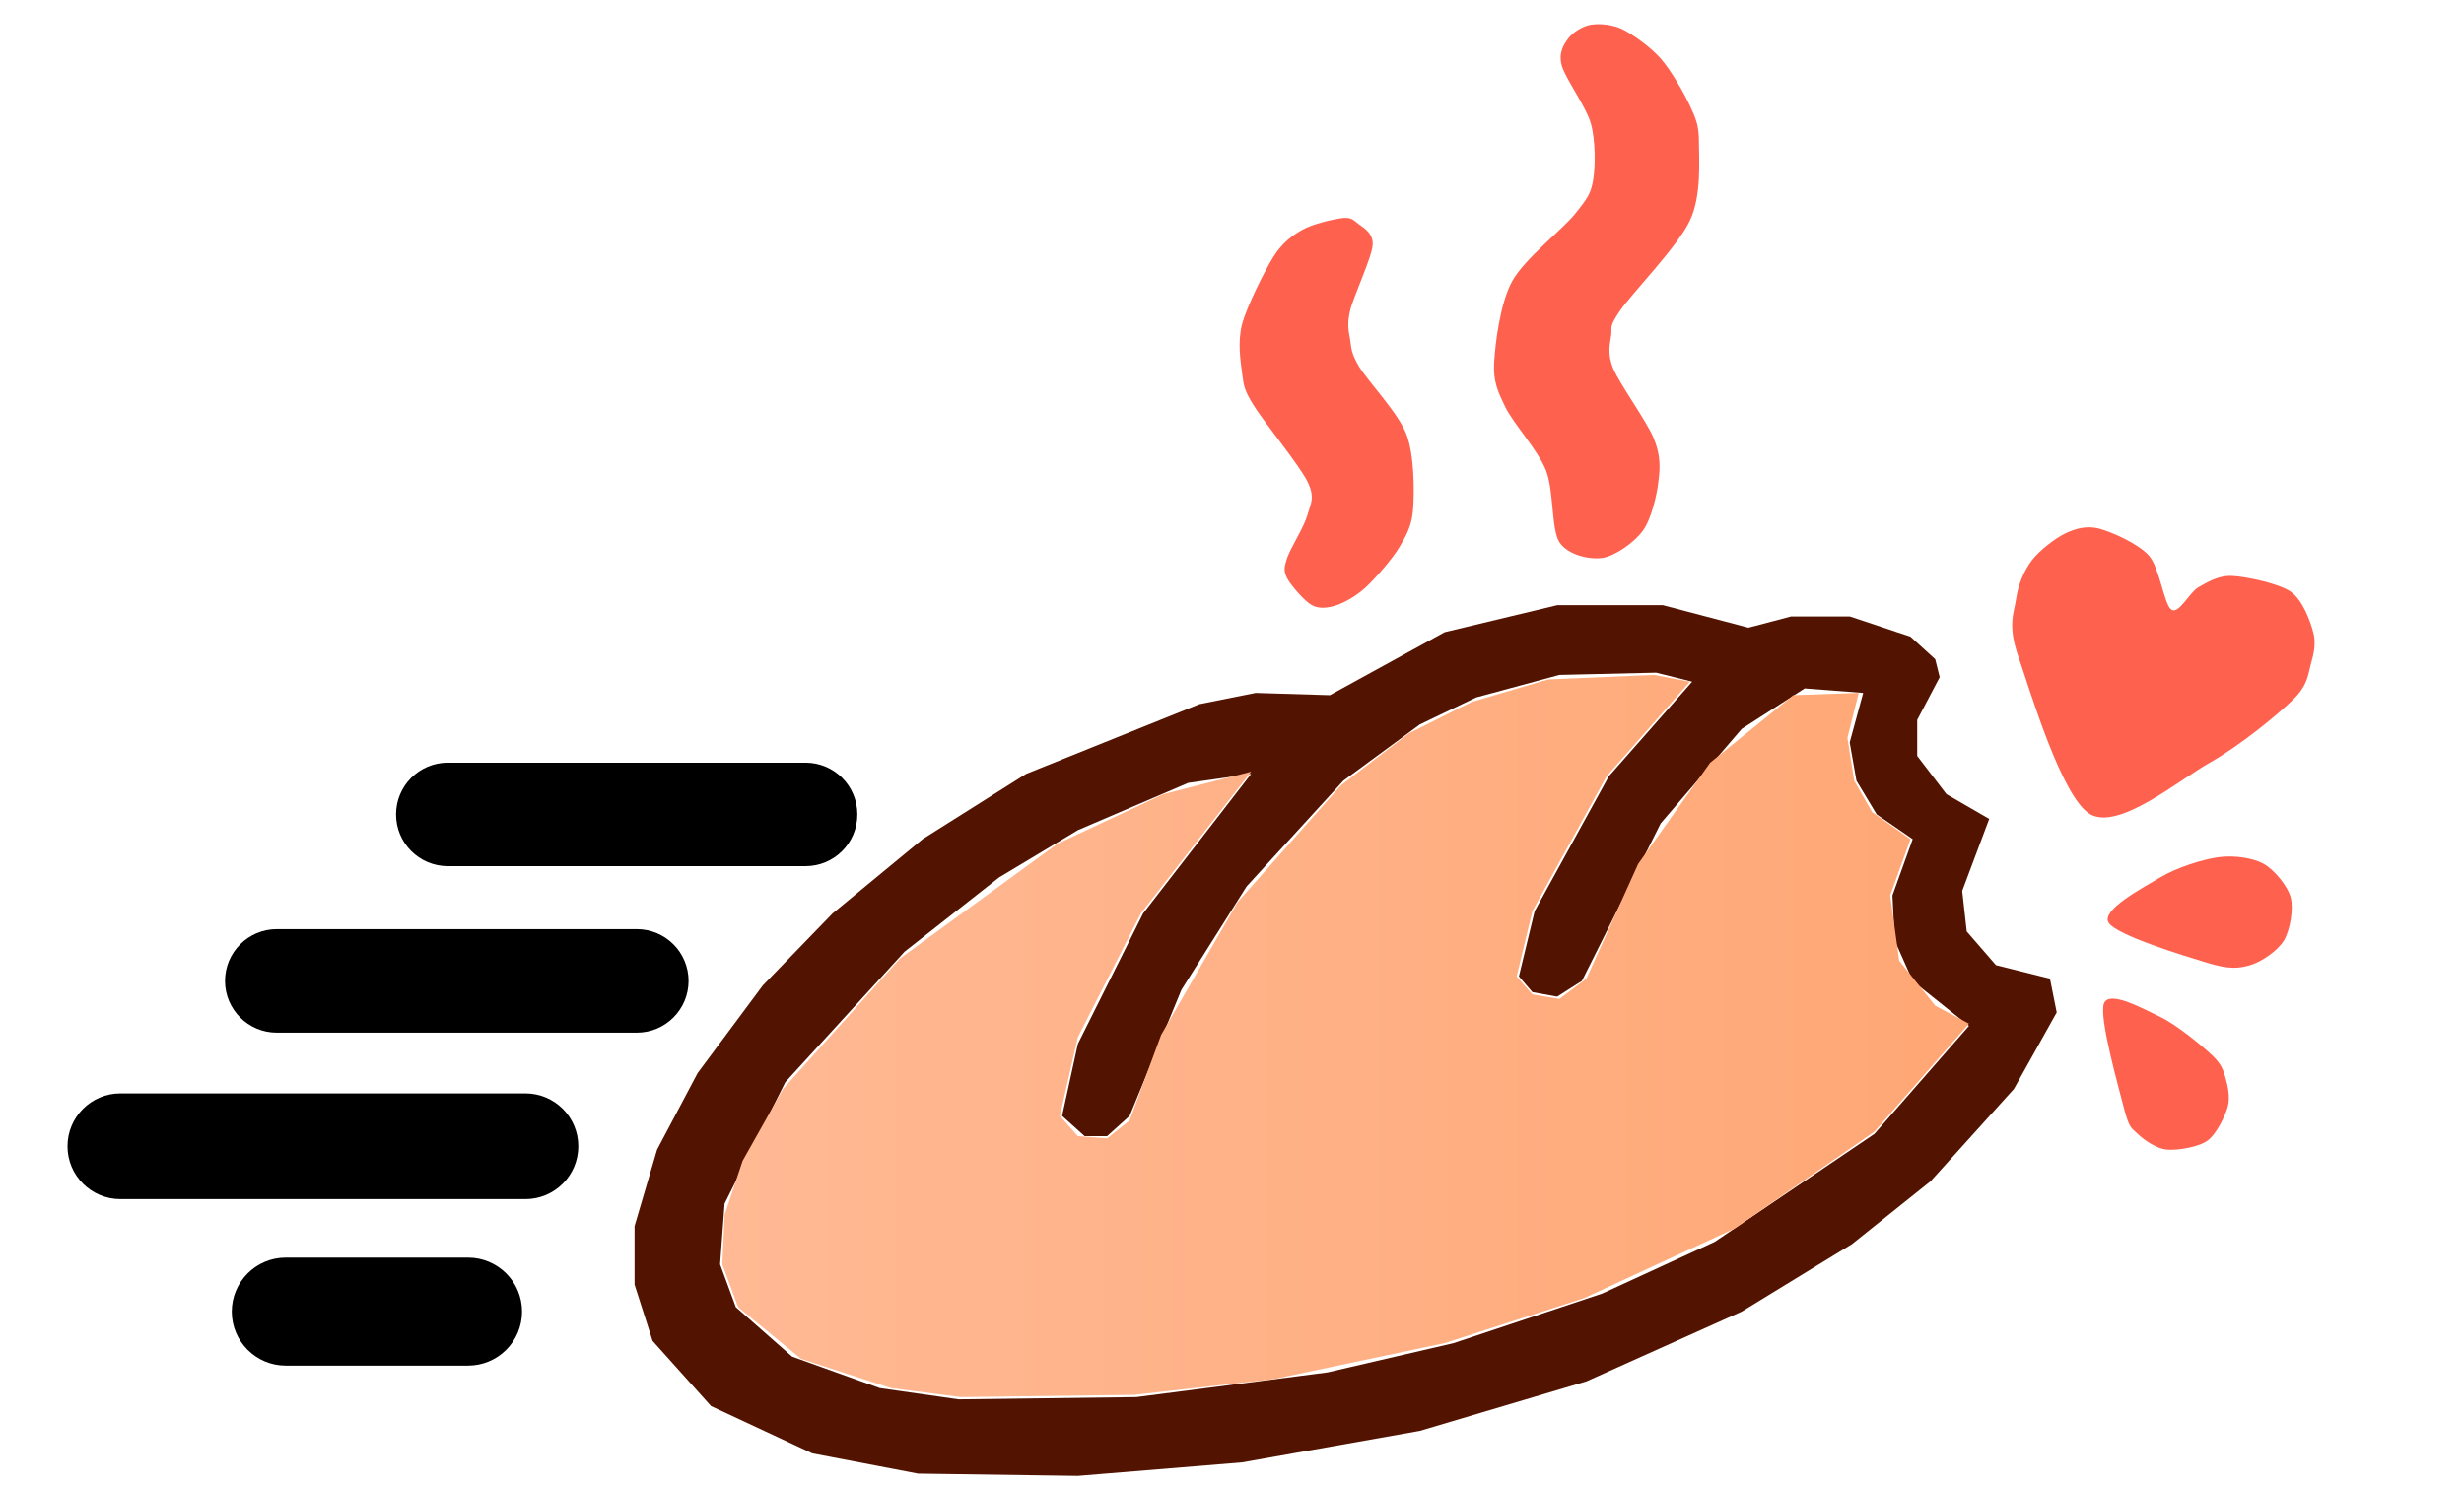
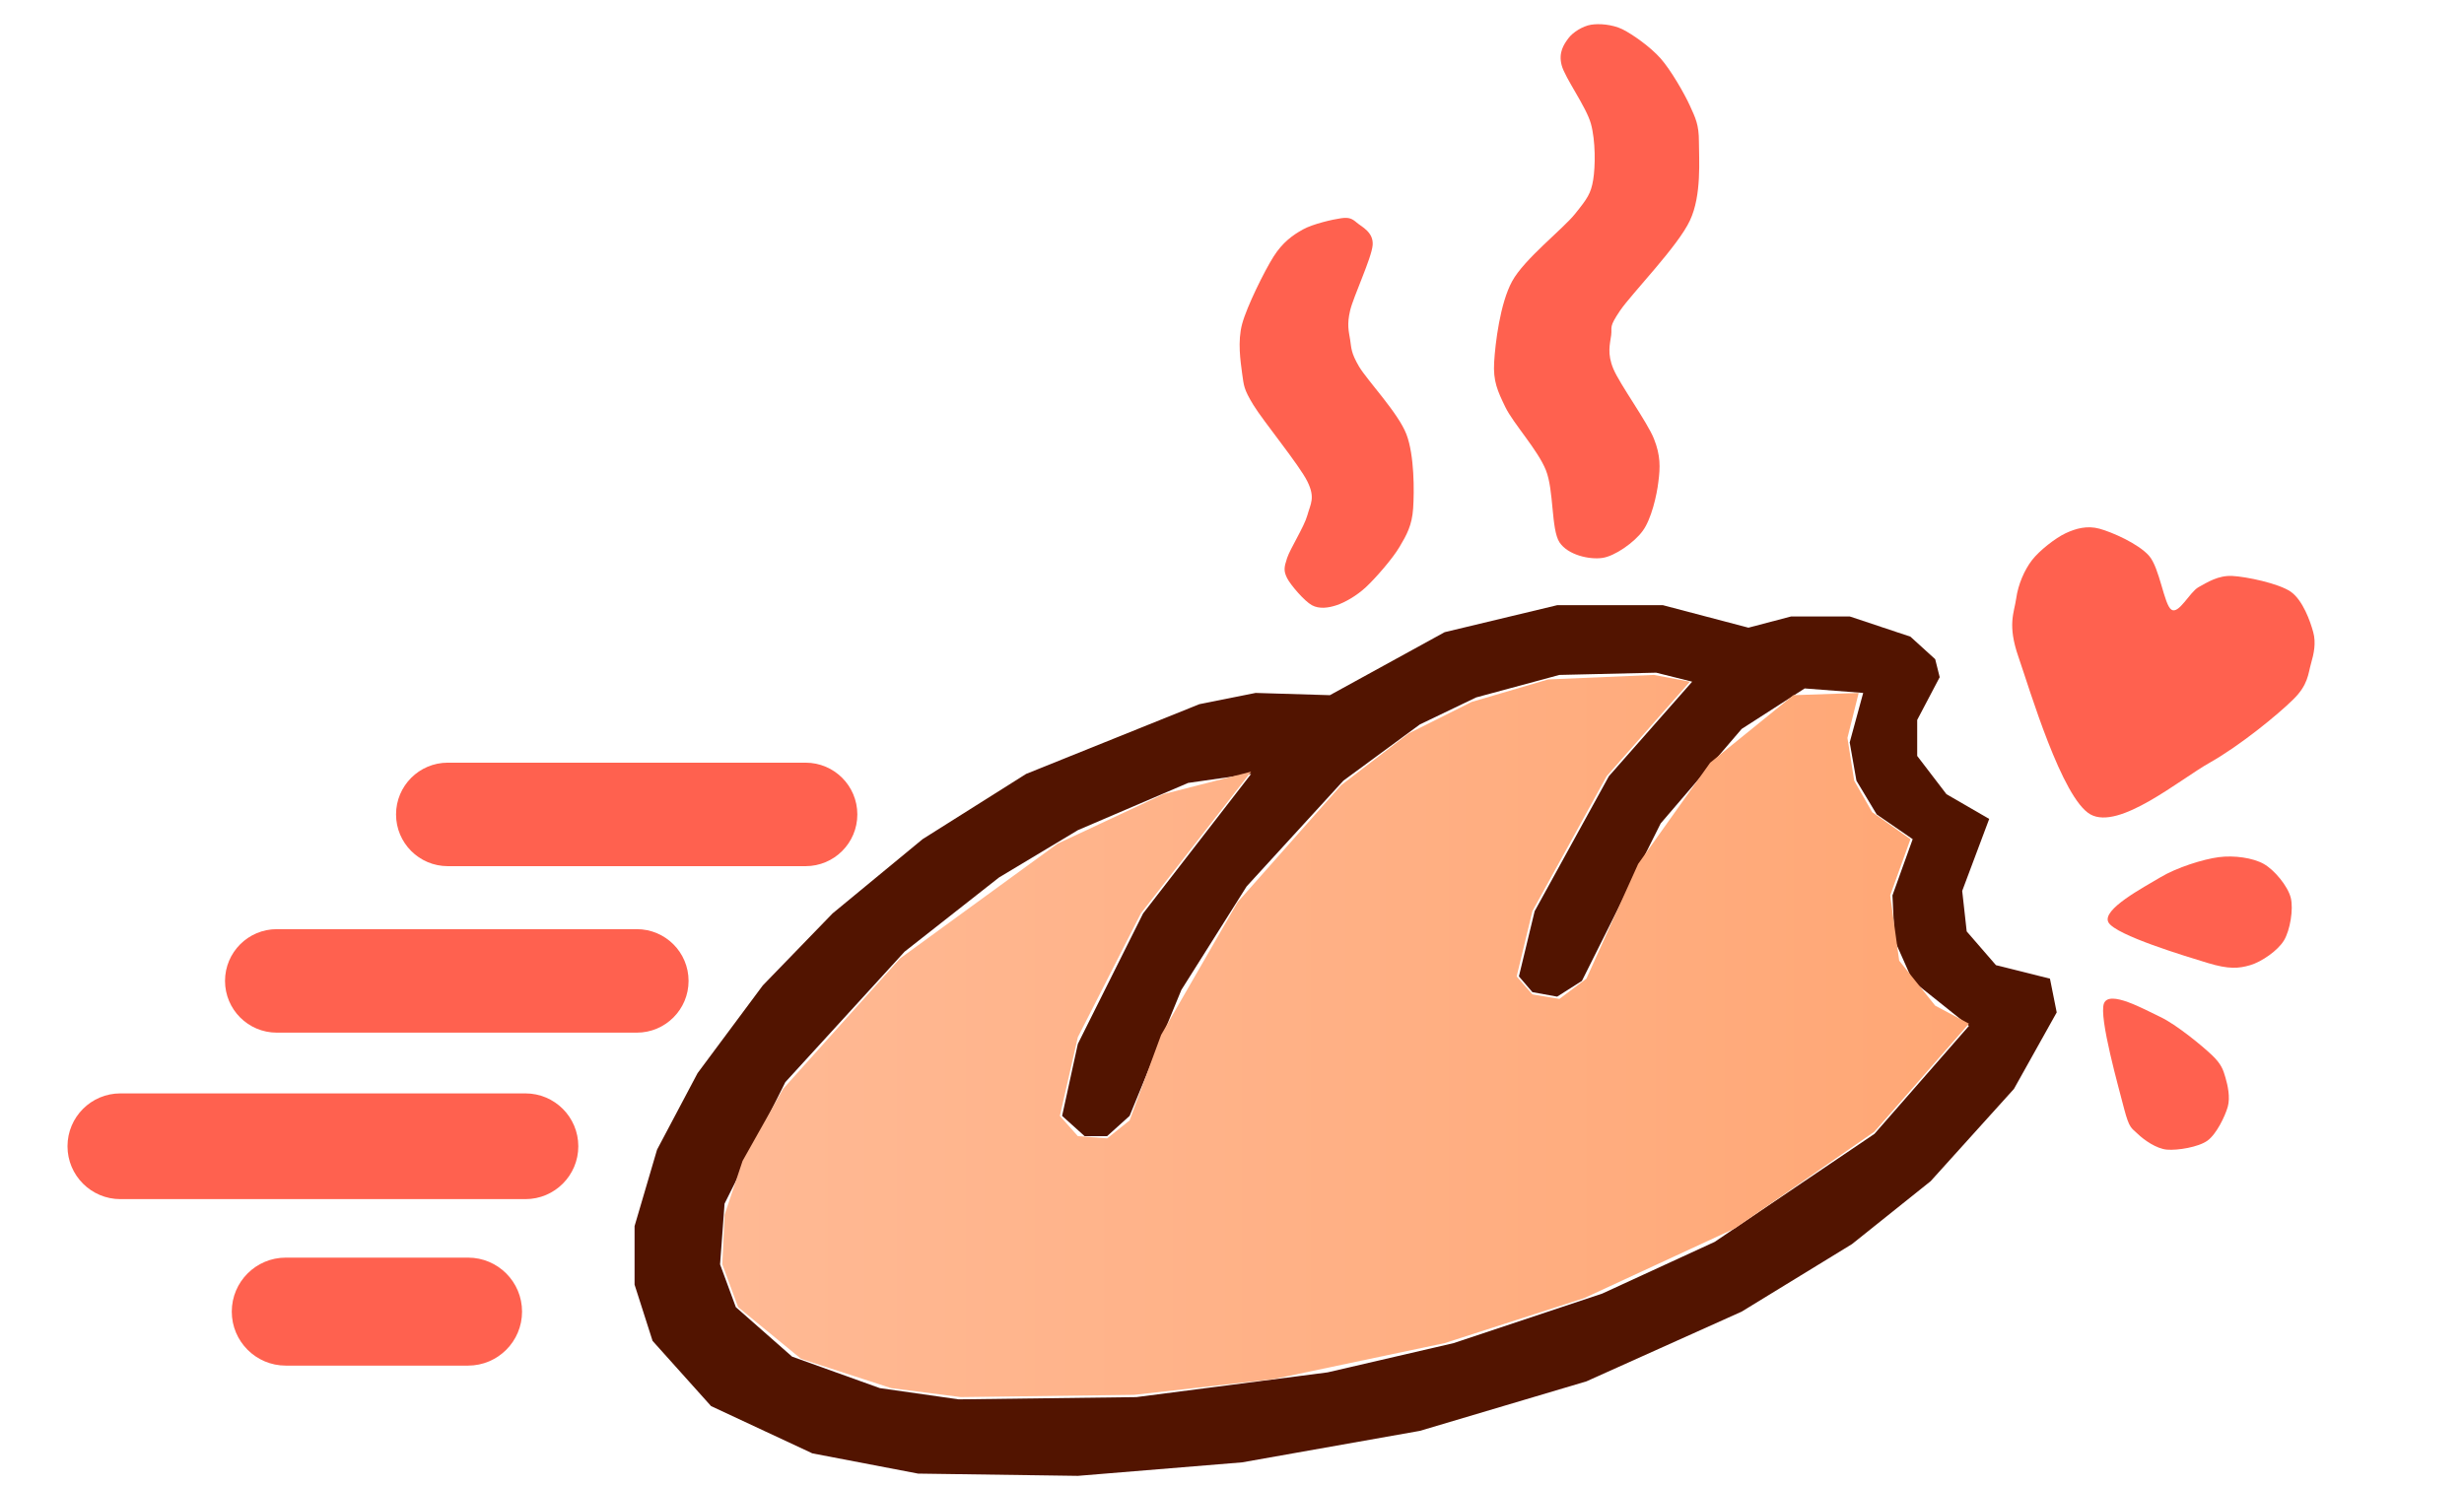
<svg xmlns="http://www.w3.org/2000/svg" viewBox="250 0 1095 660" role="img" aria-label="Símbolo original do pão Appadoka suavizado">
  <defs>
    <linearGradient id="pessego">
      <stop stop-color="#ffb994" />
      <stop offset="1" stop-color="#ffa775" />
    </linearGradient>
  </defs>
  <g id="pao-original-e-elementos-aprovados">
    <path d="M1110,293 1099,283 1072,274 1046,274 1027,279 989,269 942,269 892,281 841,309 808,308 783,313 706,344 660,373 620,406 589,438 560,477 542,511 532,545 532,571 540,596 566,625 611,646 658,655 729,656 802,650 881,636 955,614 1024,583 1073,553 1108,525 1145,484 1164,450 1161,435 1137,429 1124,414 1122,396 1134,364 1115,353 1102,336 1102,320 1112,301Z M1078,308 1072,330 1075,347 1084,362 1100,373 1091,398 1092,418 1100,436 1125,456 1083,504 1012,552 962,575 896,597 840,610 755,621 676,622 641,617 602,603 577,581 570,562 572,535 599,481 652,423 694,390 729,369 778,348 806,344 758,406 729,464 722,496 732,505 742,505 752,496 775,440 804,394 847,347 881,322 906,310 943,300 986,299 1002,303 965,345 932,405 925,434 931,441 942,443 953,436 988,366 1024,324 1052,306Z" fill="#521400" fill-rule="evenodd" />
    <path d="M1076,308 1047,309 1010,339 978,384 955,435 943,444 931,442 924,434 931,405 964,345 1001,303 985,300 938,302 904,312 876,326 846,349 800,401 766,460 752,498 742,506 729,505 721,496 729,461 757,406 806,343 767,353 720,375 650,426 598,484 580,516 572,540 571,562 578,581 606,604 646,617 677,621 754,620 816,613 892,597 954,577 1021,546 1083,503 1125,455 1110,447 1094,427 1090,398 1099,373 1082,361 1074,347 1071,328Z" fill="url(#pessego)" />
-     <g id="linhas-aprovadas">
+     <g id="linhas-aprovadas" fill="#ff614f">
      <rect x="426" y="339" width="205" height="46" rx="23" />
      <rect x="350" y="413" width="206" height="46" rx="23" />
      <rect x="280" y="486" width="227" height="47" rx="23.5" />
      <rect x="353" y="559" width="129" height="48" rx="24" />
    </g>
    <g id="coracao-aprovado">
      <path d="M1268,263 C1262.6,259.3 1248.2,256.3 1242,256 C1235.8,255.7 1231,258.8 1227,261 C1223,263.3 1218.3,273.1 1215,271 C1211.7,268.9 1209.8,252.4 1205,247 C1200.2,241.6 1188.5,236.5 1183,235 C1177.5,233.5 1172.5,234.9 1168,237 C1163.5,239.1 1156.3,244.7 1153,249 C1149.7,253.3 1146.9,259.6 1146,266 C1145.1,272.4 1142,277.6 1147,292 C1152,306.4 1166.3,354.9 1179,362 C1191.8,369.1 1218.5,346.6 1232,339 C1245.5,331.4 1262.3,317.6 1269,311 C1275.8,304.4 1275.7,299.5 1277,295 C1278.3,290.5 1279.3,285.8 1278,281 C1276.7,276.2 1273.4,266.8 1268,263Z" fill="#ff614f" />
    </g>
    <g id="gotinhas-aprovadas">
      <path d="M1185,446 C1182.6,452.1 1191.8,484.3 1194,493 C1196.3,501.7 1197.2,501.3 1200,504 C1202.8,506.7 1208.3,510.6 1213,511 C1217.7,511.4 1227,509.9 1231,507 C1235,504.1 1238.8,496.2 1240,492 C1241.2,487.8 1240,482.4 1239,479 C1238,475.6 1237.3,473.1 1233,469 C1228.7,464.9 1217.2,455.4 1210,452 C1202.8,448.6 1187.4,439.9 1185,446Z" fill="#ff614f" />
      <path d="M1268,399 C1266.7,393.9 1260.8,386.7 1256,384 C1251.2,381.3 1242.9,380.1 1236,381 C1229.1,381.9 1217.3,385.6 1210,390 C1202.7,394.4 1183.8,404.3 1187,410 C1190.2,415.7 1221.5,425.1 1231,428 C1240.5,430.9 1244.9,430.5 1250,429 C1255.1,427.5 1262.3,422.5 1265,418 C1267.7,413.5 1269.3,404.1 1268,399Z" fill="#ff614f" />
    </g>
    <g id="vapor-aprovado">
      <path fill="#ff614f" d="M846,97 C842.4,97.5 833.5,99.5 829,102 C824.5,104.5 820,107.7 816,114 C812,120.3 804.1,136.2 802,144 C799.9,151.8 801.3,160.6 802,166 C802.8,171.4 802.6,172.8 807,180 C811.4,187.2 827.4,206.7 831,214 C834.6,221.3 832.4,223.9 831,229 C829.6,234.1 823.4,243.8 822,248 C820.6,252.2 820.4,253.8 822,257 C823.6,260.1 829.7,267.2 833,269 C836.3,270.8 840.4,270.2 844,269 C847.6,267.8 852.8,264.9 857,261 C861.2,257.1 868.9,248.3 872,243 C875.1,237.8 877.5,233.5 878,226 C878.5,218.5 878.6,202.4 875,193 C871.4,183.6 857.8,169.3 854,163 C850.3,156.7 850.6,154.8 850,151 C849.4,147.3 848.5,144.3 850,138 C851.5,131.7 859.5,114.8 860,109 C860.5,103.2 855.1,100.8 853,99 C850.9,97.2 849.6,96.5 846,97Z" />
      <path fill="#ff614f" d="M957,11 C953.4,11.6 949,14.3 947,17 C945,19.7 942.5,23.3 944,29 C945.5,34.7 954.9,47.4 957,55 C959.1,62.6 959,74 958,80 C957,86 955.4,88.3 950,95 C944.6,101.8 927.4,115.1 922,125 C916.6,134.9 914.5,152.6 914,161 C913.5,169.4 915.5,173.8 919,181 C922.5,188.2 933.4,200 937,209 C940.6,218 939.3,235.2 943,241 C946.8,246.8 956.5,248.8 962,248 C967.5,247.3 976.3,241.1 980,236 C983.8,230.9 986.3,220.2 987,214 C987.8,207.8 988,202.5 985,195 C982,187.5 969.9,170.9 967,164 C964.1,157.1 965.5,152.9 966,149 C966.5,145.1 964.8,145.7 970,138 C975.3,130.3 995.8,109.3 1001,98 C1006.3,86.8 1005,70.7 1005,63 C1005,55.4 1003.5,52.5 1001,47 C998.5,41.5 992.5,31.1 988,26 C983.5,20.9 975.6,15.3 971,13 C966.4,10.8 960.6,10.4 957,11Z" />
    </g>
  </g>
</svg>
